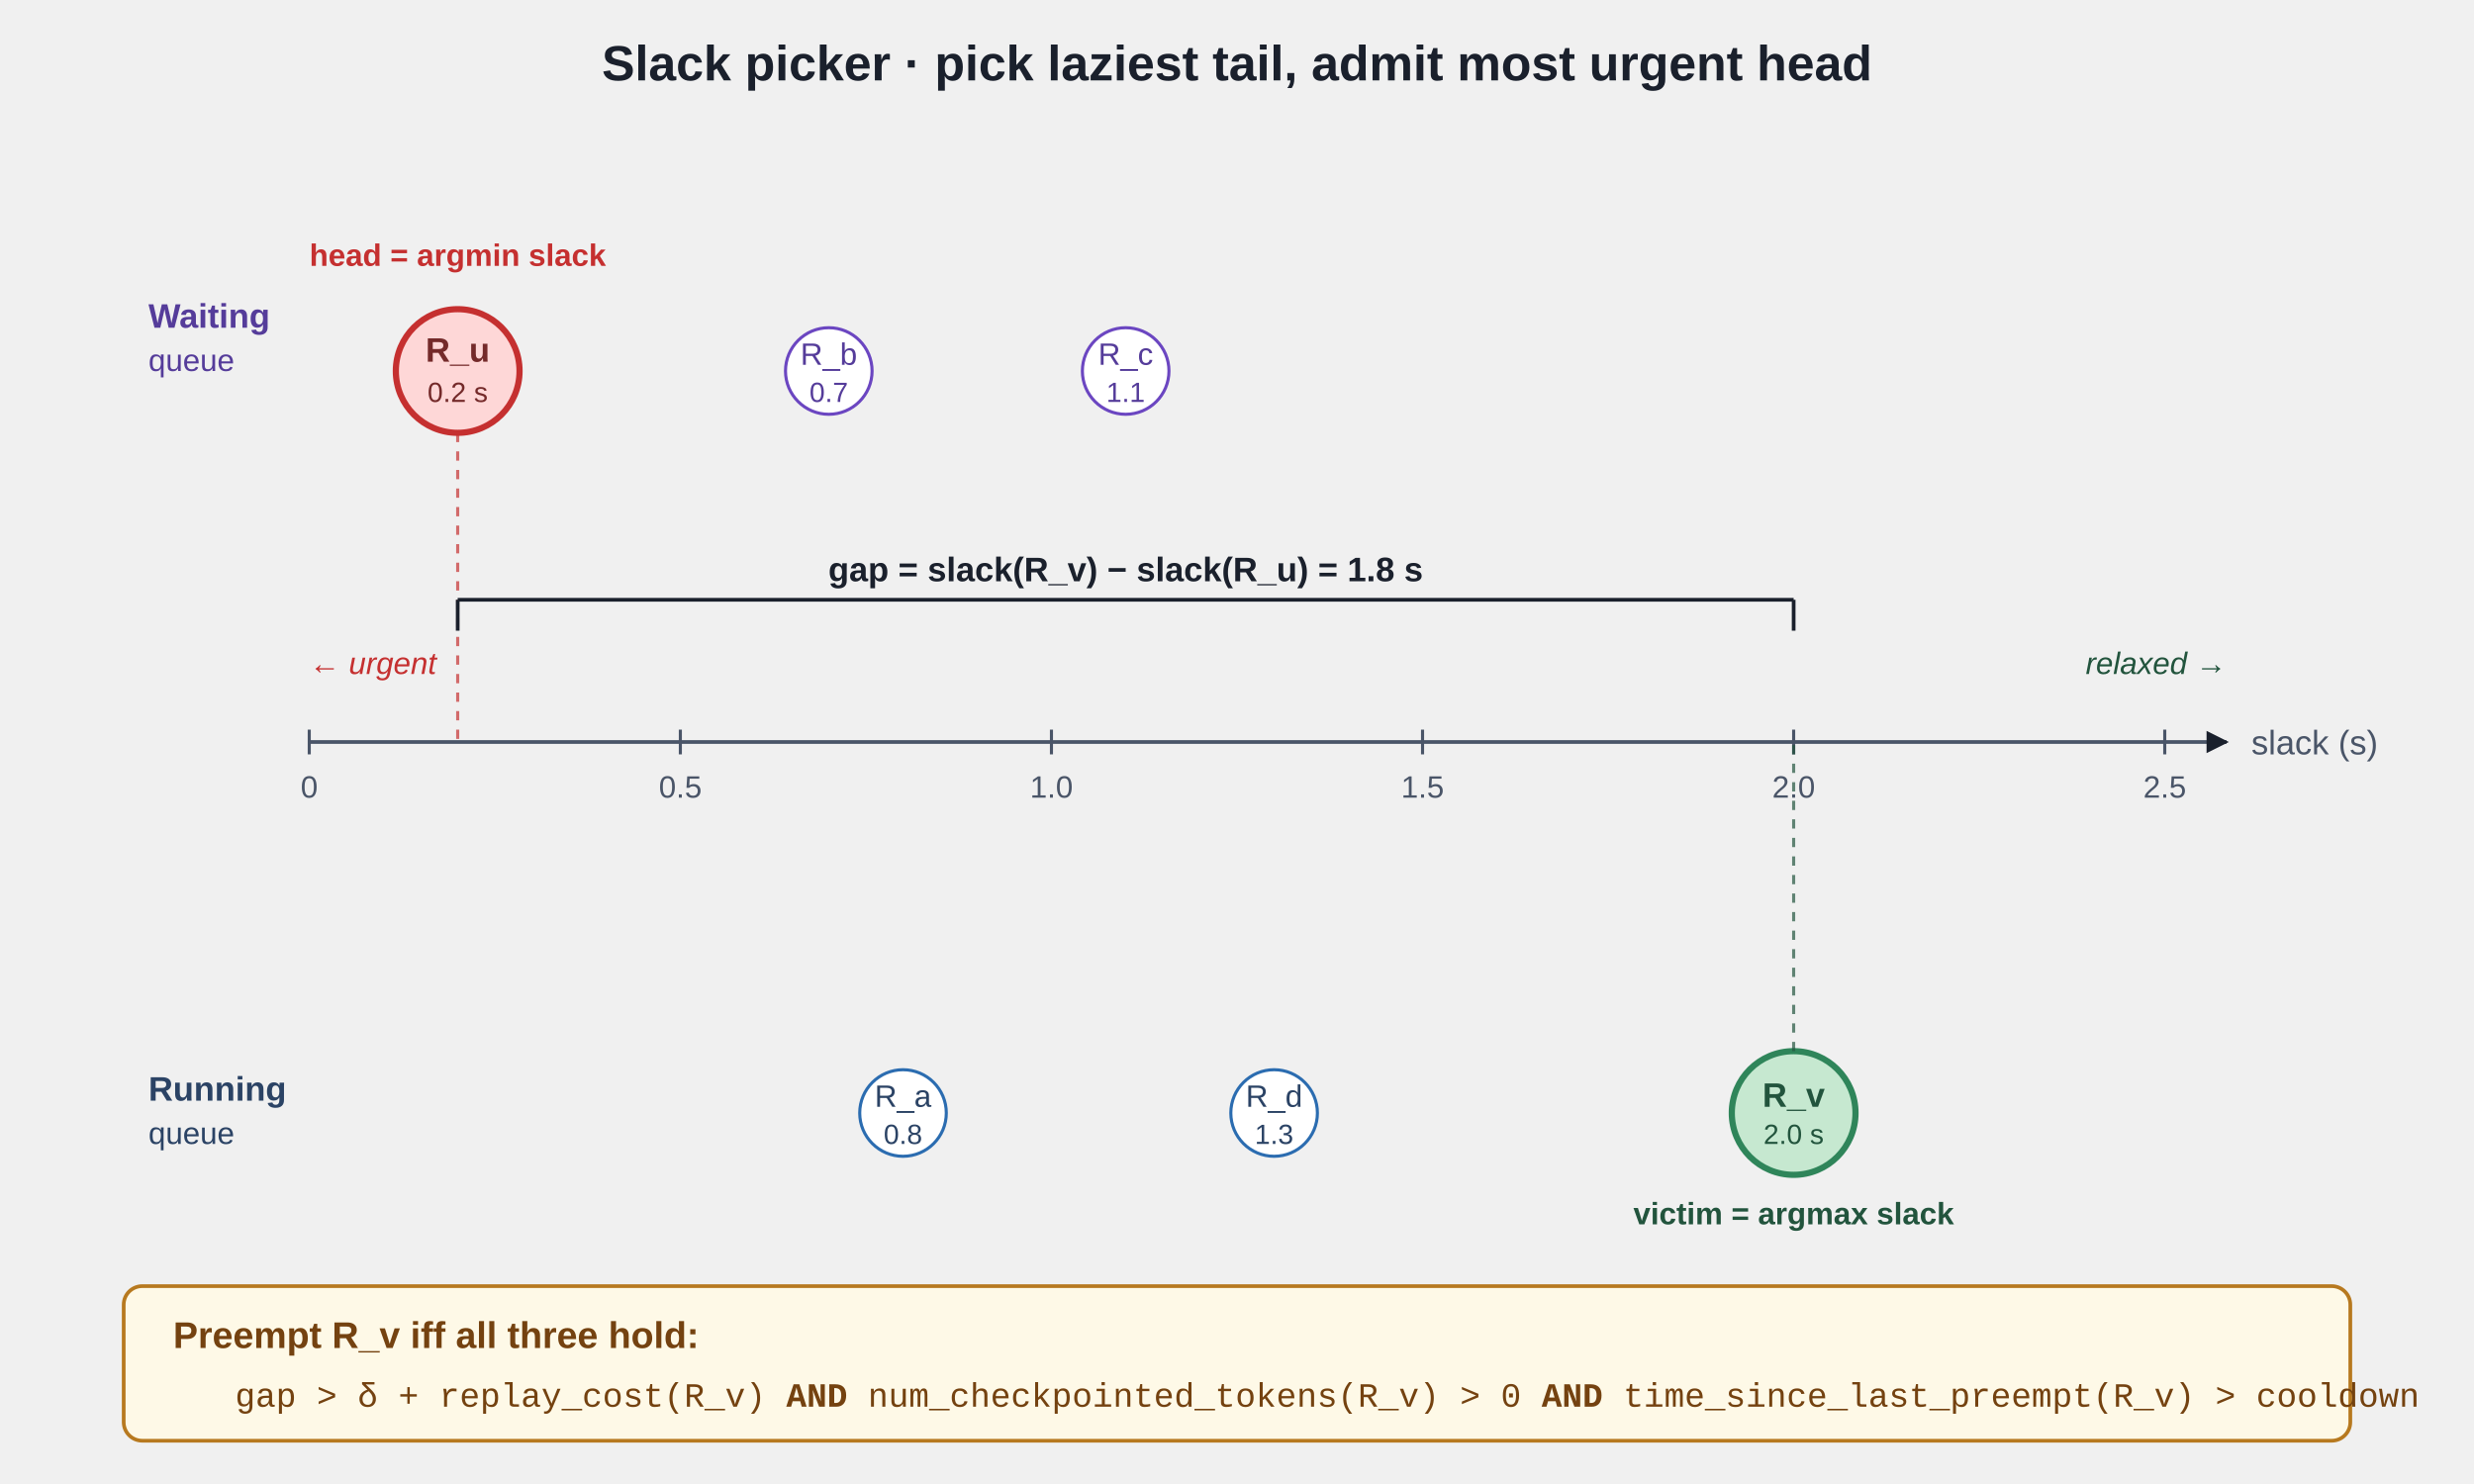
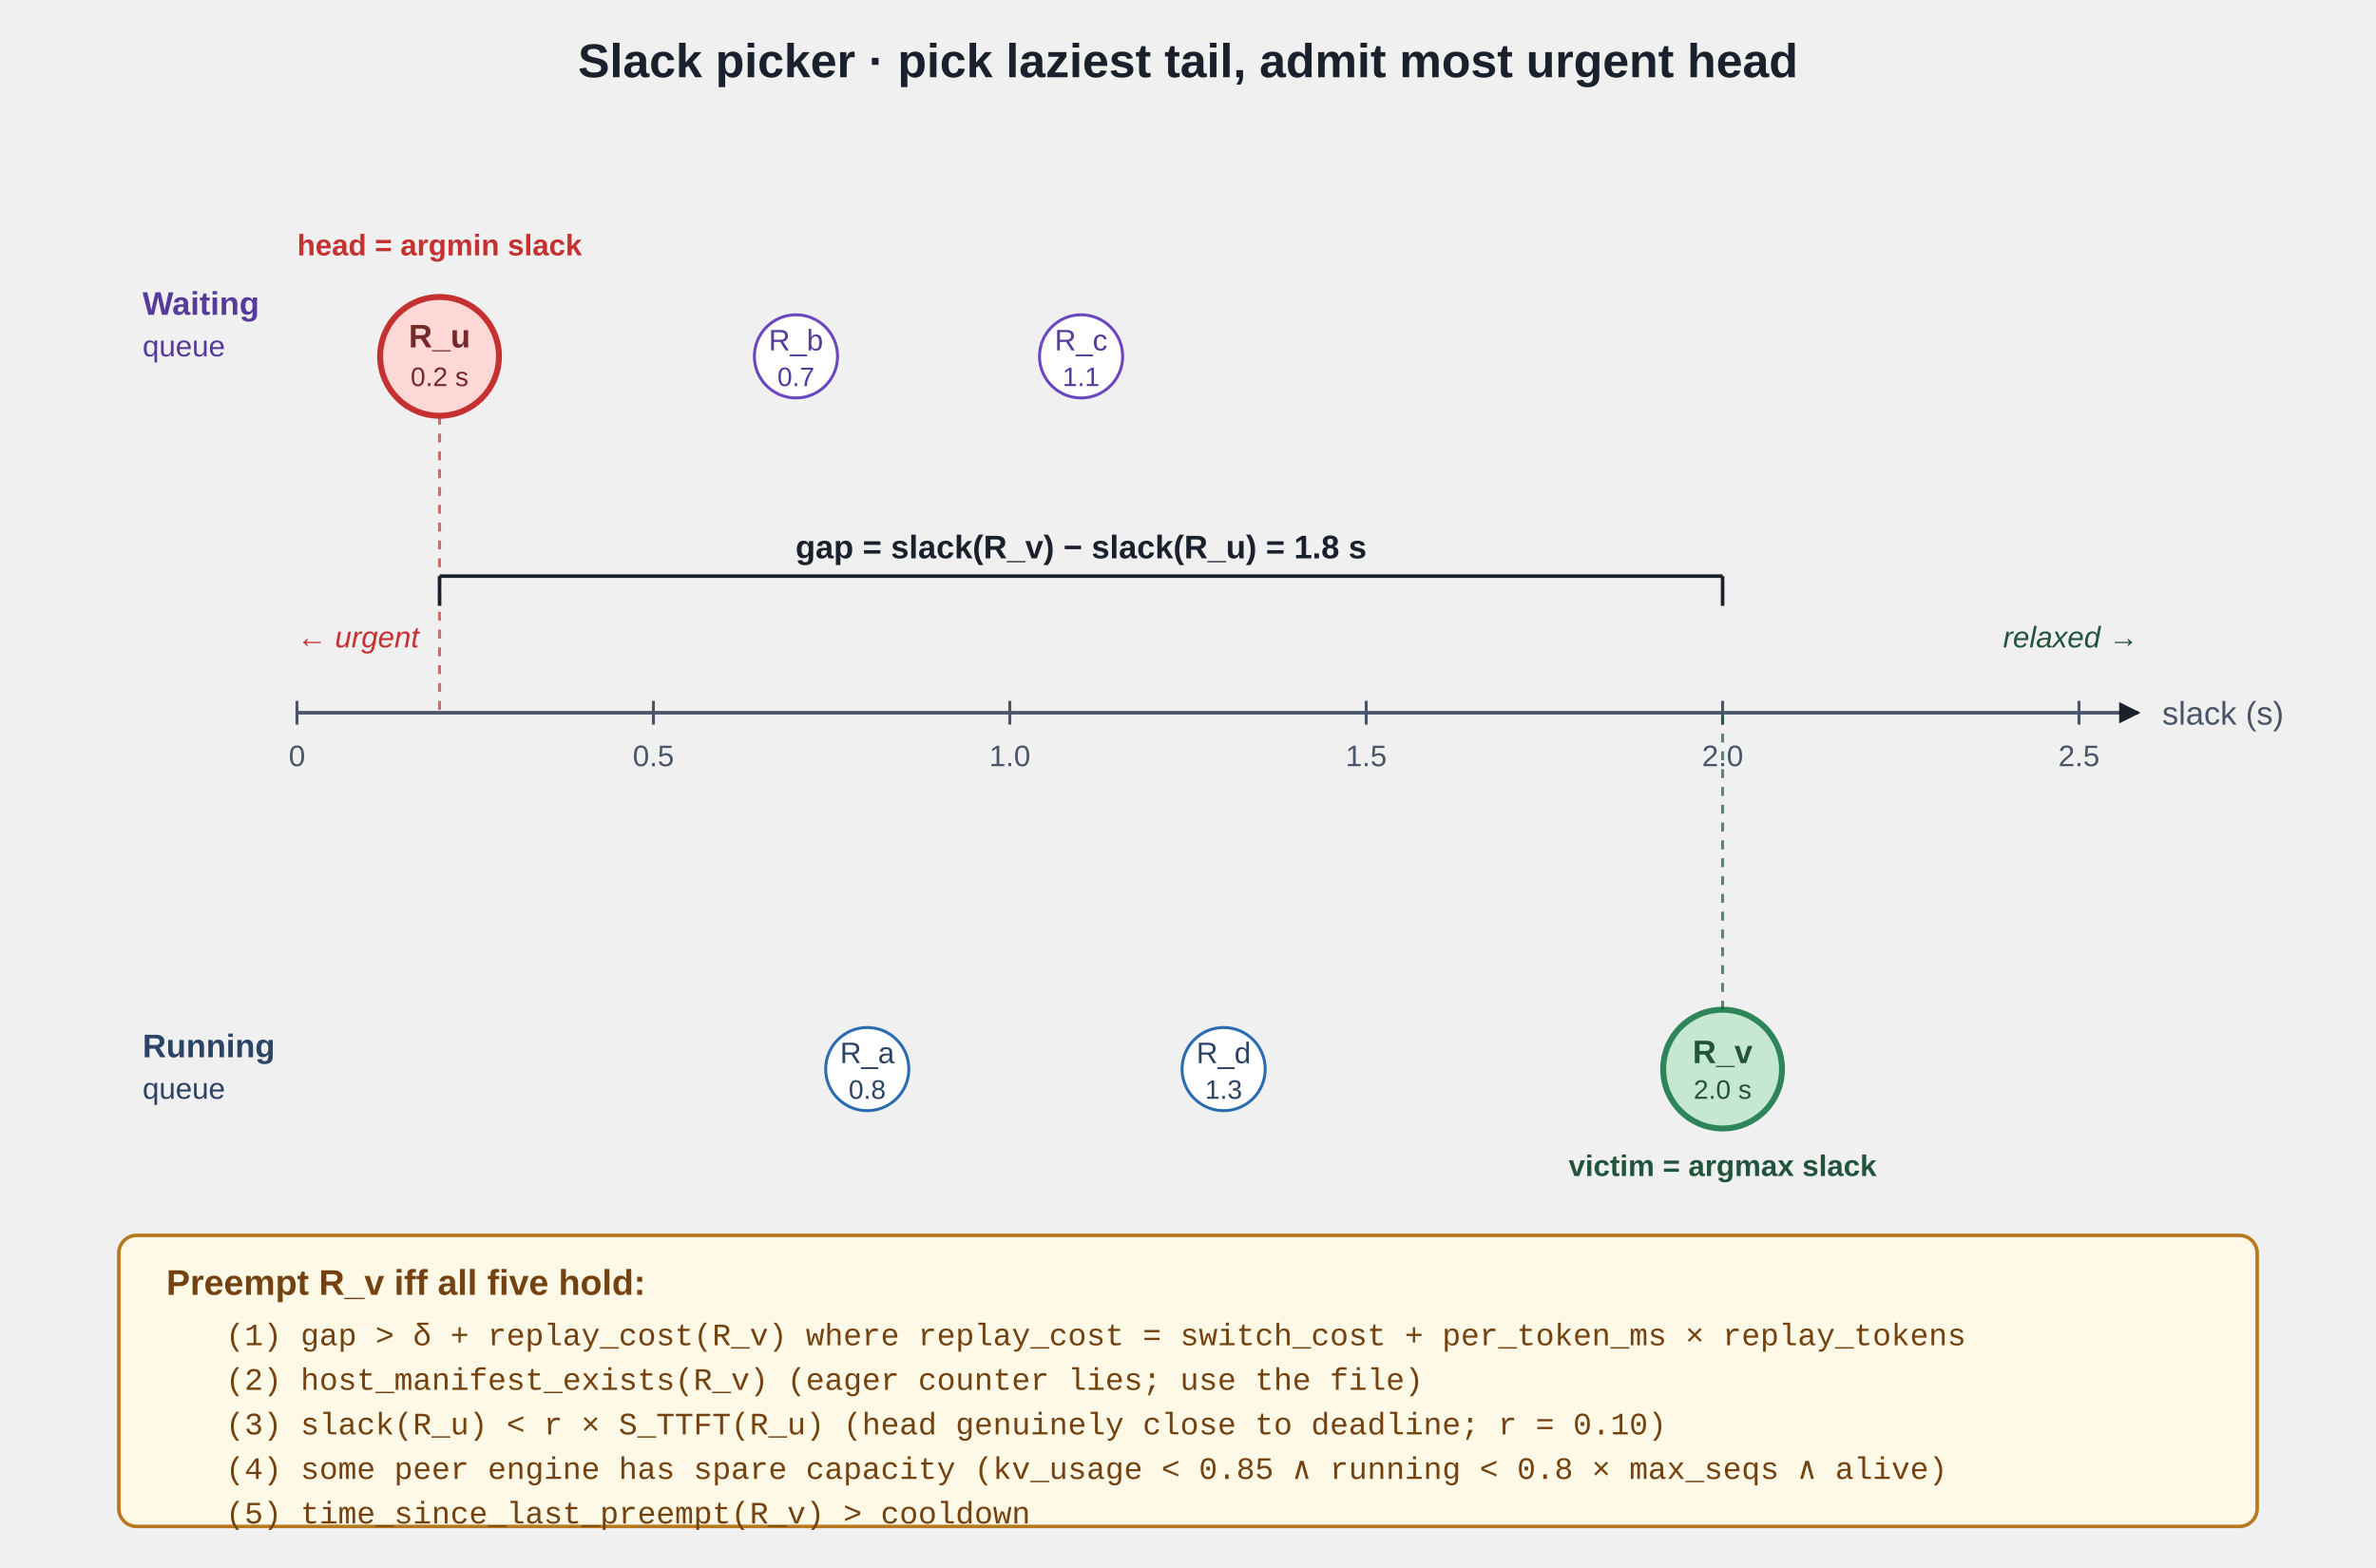
- <svg xmlns="http://www.w3.org/2000/svg" viewBox="0 0 800 480" width="800" height="480" font-family="-apple-system, 'Helvetica Neue', Arial, sans-serif" font-size="13">
+ <svg xmlns="http://www.w3.org/2000/svg" viewBox="0 0 800 528" width="800" height="528" font-family="-apple-system, 'Helvetica Neue', Arial, sans-serif" font-size="13">
  <defs>
    <marker id="ak" viewBox="0 0 10 10" refX="9" refY="5" markerWidth="6" markerHeight="6" orient="auto-start-reverse">
      <path d="M0,0 L10,5 L0,10 z" fill="#1a202c" />
    </marker>
  </defs>
  <text x="400" y="26" text-anchor="middle" font-size="16" font-weight="600" fill="#1a202c">Slack picker · pick laziest tail, admit most urgent head</text>
  <line x1="100" y1="240" x2="720" y2="240" stroke="#4a5568" stroke-width="1.2" marker-end="url(#ak)" />
  <text x="728" y="244" font-size="11" fill="#4a5568">slack (s)</text>
  <g font-size="10" fill="#4a5568">
    <line x1="100" y1="236" x2="100" y2="244" stroke="#4a5568" />
    <text x="100" y="258" text-anchor="middle">0</text>
    <line x1="220" y1="236" x2="220" y2="244" stroke="#4a5568" />
    <text x="220" y="258" text-anchor="middle">0.5</text>
    <line x1="340" y1="236" x2="340" y2="244" stroke="#4a5568" />
    <text x="340" y="258" text-anchor="middle">1.0</text>
    <line x1="460" y1="236" x2="460" y2="244" stroke="#4a5568" />
    <text x="460" y="258" text-anchor="middle">1.5</text>
    <line x1="580" y1="236" x2="580" y2="244" stroke="#4a5568" />
    <text x="580" y="258" text-anchor="middle">2.0</text>
    <line x1="700" y1="236" x2="700" y2="244" stroke="#4a5568" />
    <text x="700" y="258" text-anchor="middle">2.5</text>
  </g>
  <text x="100" y="218" font-size="10" fill="#c53030" font-style="italic">← urgent</text>
  <text x="720" y="218" text-anchor="end" font-size="10" fill="#22543d" font-style="italic">relaxed →</text>
  <text x="48" y="106" font-size="11" font-weight="600" fill="#553c9a">Waiting</text>
  <text x="48" y="120" font-size="10" fill="#553c9a">queue</text>
  <circle cx="148" cy="120" r="20" fill="#fed7d7" stroke="#c53030" stroke-width="2" />
  <text x="148" y="117" text-anchor="middle" font-size="11" font-weight="700" fill="#742a2a">R_u</text>
  <text x="148" y="130" text-anchor="middle" font-size="9" fill="#742a2a">0.2 s</text>
  <text x="148" y="86" text-anchor="middle" font-size="10" font-weight="700" fill="#c53030">head = argmin slack</text>
  <line x1="148" y1="140" x2="148" y2="240" stroke="#c53030" stroke-width="1" stroke-dasharray="3 3" opacity="0.7" />
  <circle cx="268" cy="120" r="14" fill="#fff" stroke="#6b46c1" />
  <text x="268" y="118" text-anchor="middle" font-size="10" fill="#553c9a">R_b</text>
  <text x="268" y="130" text-anchor="middle" font-size="9" fill="#553c9a">0.7</text>
  <circle cx="364" cy="120" r="14" fill="#fff" stroke="#6b46c1" />
  <text x="364" y="118" text-anchor="middle" font-size="10" fill="#553c9a">R_c</text>
  <text x="364" y="130" text-anchor="middle" font-size="9" fill="#553c9a">1.1</text>
  <text x="48" y="356" font-size="11" font-weight="600" fill="#2b4365">Running</text>
  <text x="48" y="370" font-size="10" fill="#2b4365">queue</text>
  <circle cx="292" cy="360" r="14" fill="#fff" stroke="#2b6cb0" />
  <text x="292" y="358" text-anchor="middle" font-size="10" fill="#2b4365">R_a</text>
  <text x="292" y="370" text-anchor="middle" font-size="9" fill="#2b4365">0.8</text>
  <circle cx="412" cy="360" r="14" fill="#fff" stroke="#2b6cb0" />
  <text x="412" y="358" text-anchor="middle" font-size="10" fill="#2b4365">R_d</text>
  <text x="412" y="370" text-anchor="middle" font-size="9" fill="#2b4365">1.3</text>
  <circle cx="580" cy="360" r="20" fill="#c6e8d0" stroke="#2f855a" stroke-width="2" />
  <text x="580" y="358" text-anchor="middle" font-size="11" font-weight="700" fill="#22543d">R_v</text>
  <text x="580" y="370" text-anchor="middle" font-size="9" fill="#22543d">2.0 s</text>
  <text x="580" y="396" text-anchor="middle" font-size="10" font-weight="700" fill="#22543d">victim = argmax slack</text>
  <line x1="580" y1="340" x2="580" y2="240" stroke="#22543d" stroke-width="1" stroke-dasharray="3 3" opacity="0.7" />
  <line x1="148" y1="194" x2="580" y2="194" stroke="#1a202c" stroke-width="1.2" />
  <line x1="148" y1="194" x2="148" y2="204" stroke="#1a202c" stroke-width="1.2" />
  <line x1="580" y1="194" x2="580" y2="204" stroke="#1a202c" stroke-width="1.2" />
  <text x="364" y="188" text-anchor="middle" font-size="11" font-weight="600" fill="#1a202c">gap = slack(R_v) − slack(R_u) = 1.8 s</text>
-   <rect x="40" y="416" width="720" height="50" rx="6" fill="#fef9e7" stroke="#b7791f" stroke-width="1.2" />
-   <text x="56" y="436" font-size="12" font-weight="700" fill="#744210">Preempt R_v iff all three hold:</text>
-   <text x="76" y="455" font-family="Consolas, 'Courier New', monospace" font-size="11" fill="#744210">gap &gt; δ + replay_cost(R_v)  <tspan font-weight="700">AND</tspan>  num_checkpointed_tokens(R_v) &gt; 0  <tspan font-weight="700">AND</tspan>  time_since_last_preempt(R_v) &gt; cooldown</text>
+   <rect x="40" y="416" width="720" height="98" rx="6" fill="#fef9e7" stroke="#b7791f" stroke-width="1.2" />
+   <text x="56" y="436" font-size="12" font-weight="700" fill="#744210">Preempt R_v iff all five hold:</text>
+   <text x="76" y="453" font-family="Consolas, 'Courier New', monospace" font-size="10.5" fill="#744210">(1) gap &gt; δ + replay_cost(R_v)        where replay_cost = switch_cost + per_token_ms × replay_tokens</text>
+   <text x="76" y="468" font-family="Consolas, 'Courier New', monospace" font-size="10.5" fill="#744210">(2) host_manifest_exists(R_v)         (eager counter lies; use the file)</text>
+   <text x="76" y="483" font-family="Consolas, 'Courier New', monospace" font-size="10.5" fill="#744210">(3) slack(R_u) &lt; r × S_TTFT(R_u)      (head genuinely close to deadline; r = 0.10)</text>
+   <text x="76" y="498" font-family="Consolas, 'Courier New', monospace" font-size="10.5" fill="#744210">(4) some peer engine has spare capacity   (kv_usage &lt; 0.85 ∧ running &lt; 0.8 × max_seqs ∧ alive)</text>
+   <text x="76" y="513" font-family="Consolas, 'Courier New', monospace" font-size="10.5" fill="#744210">(5) time_since_last_preempt(R_v) &gt; cooldown</text>
</svg>
